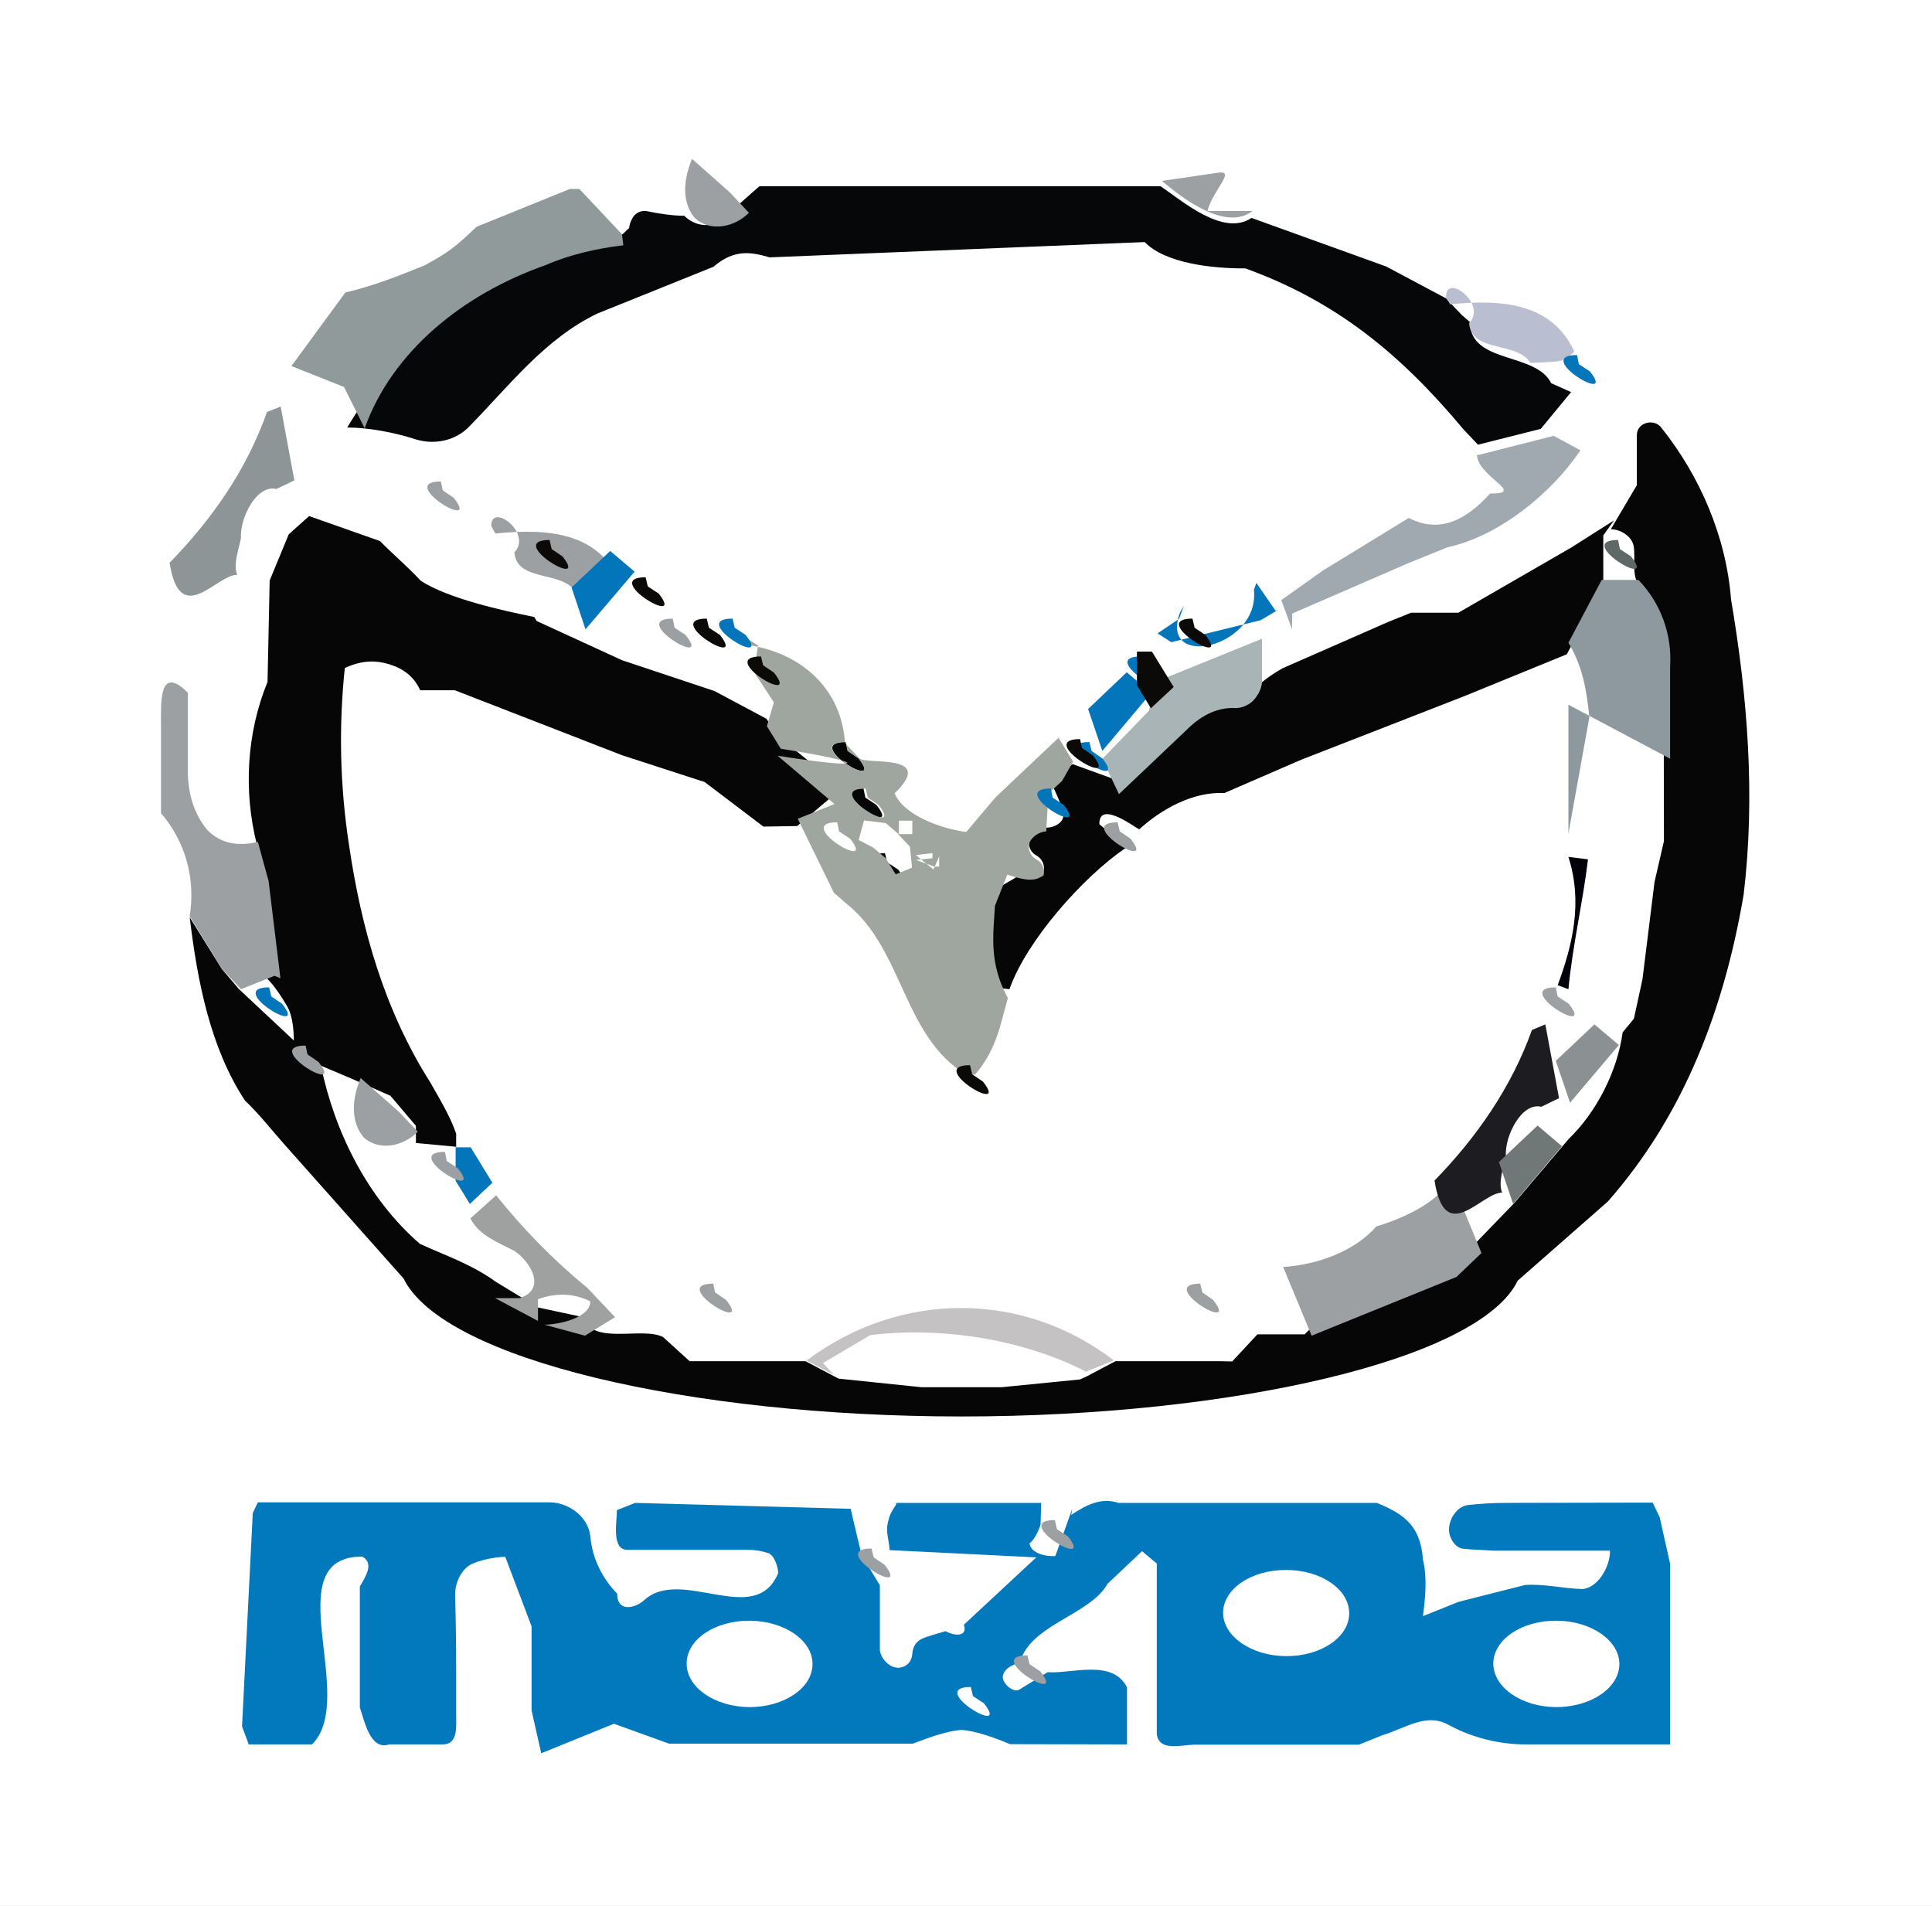
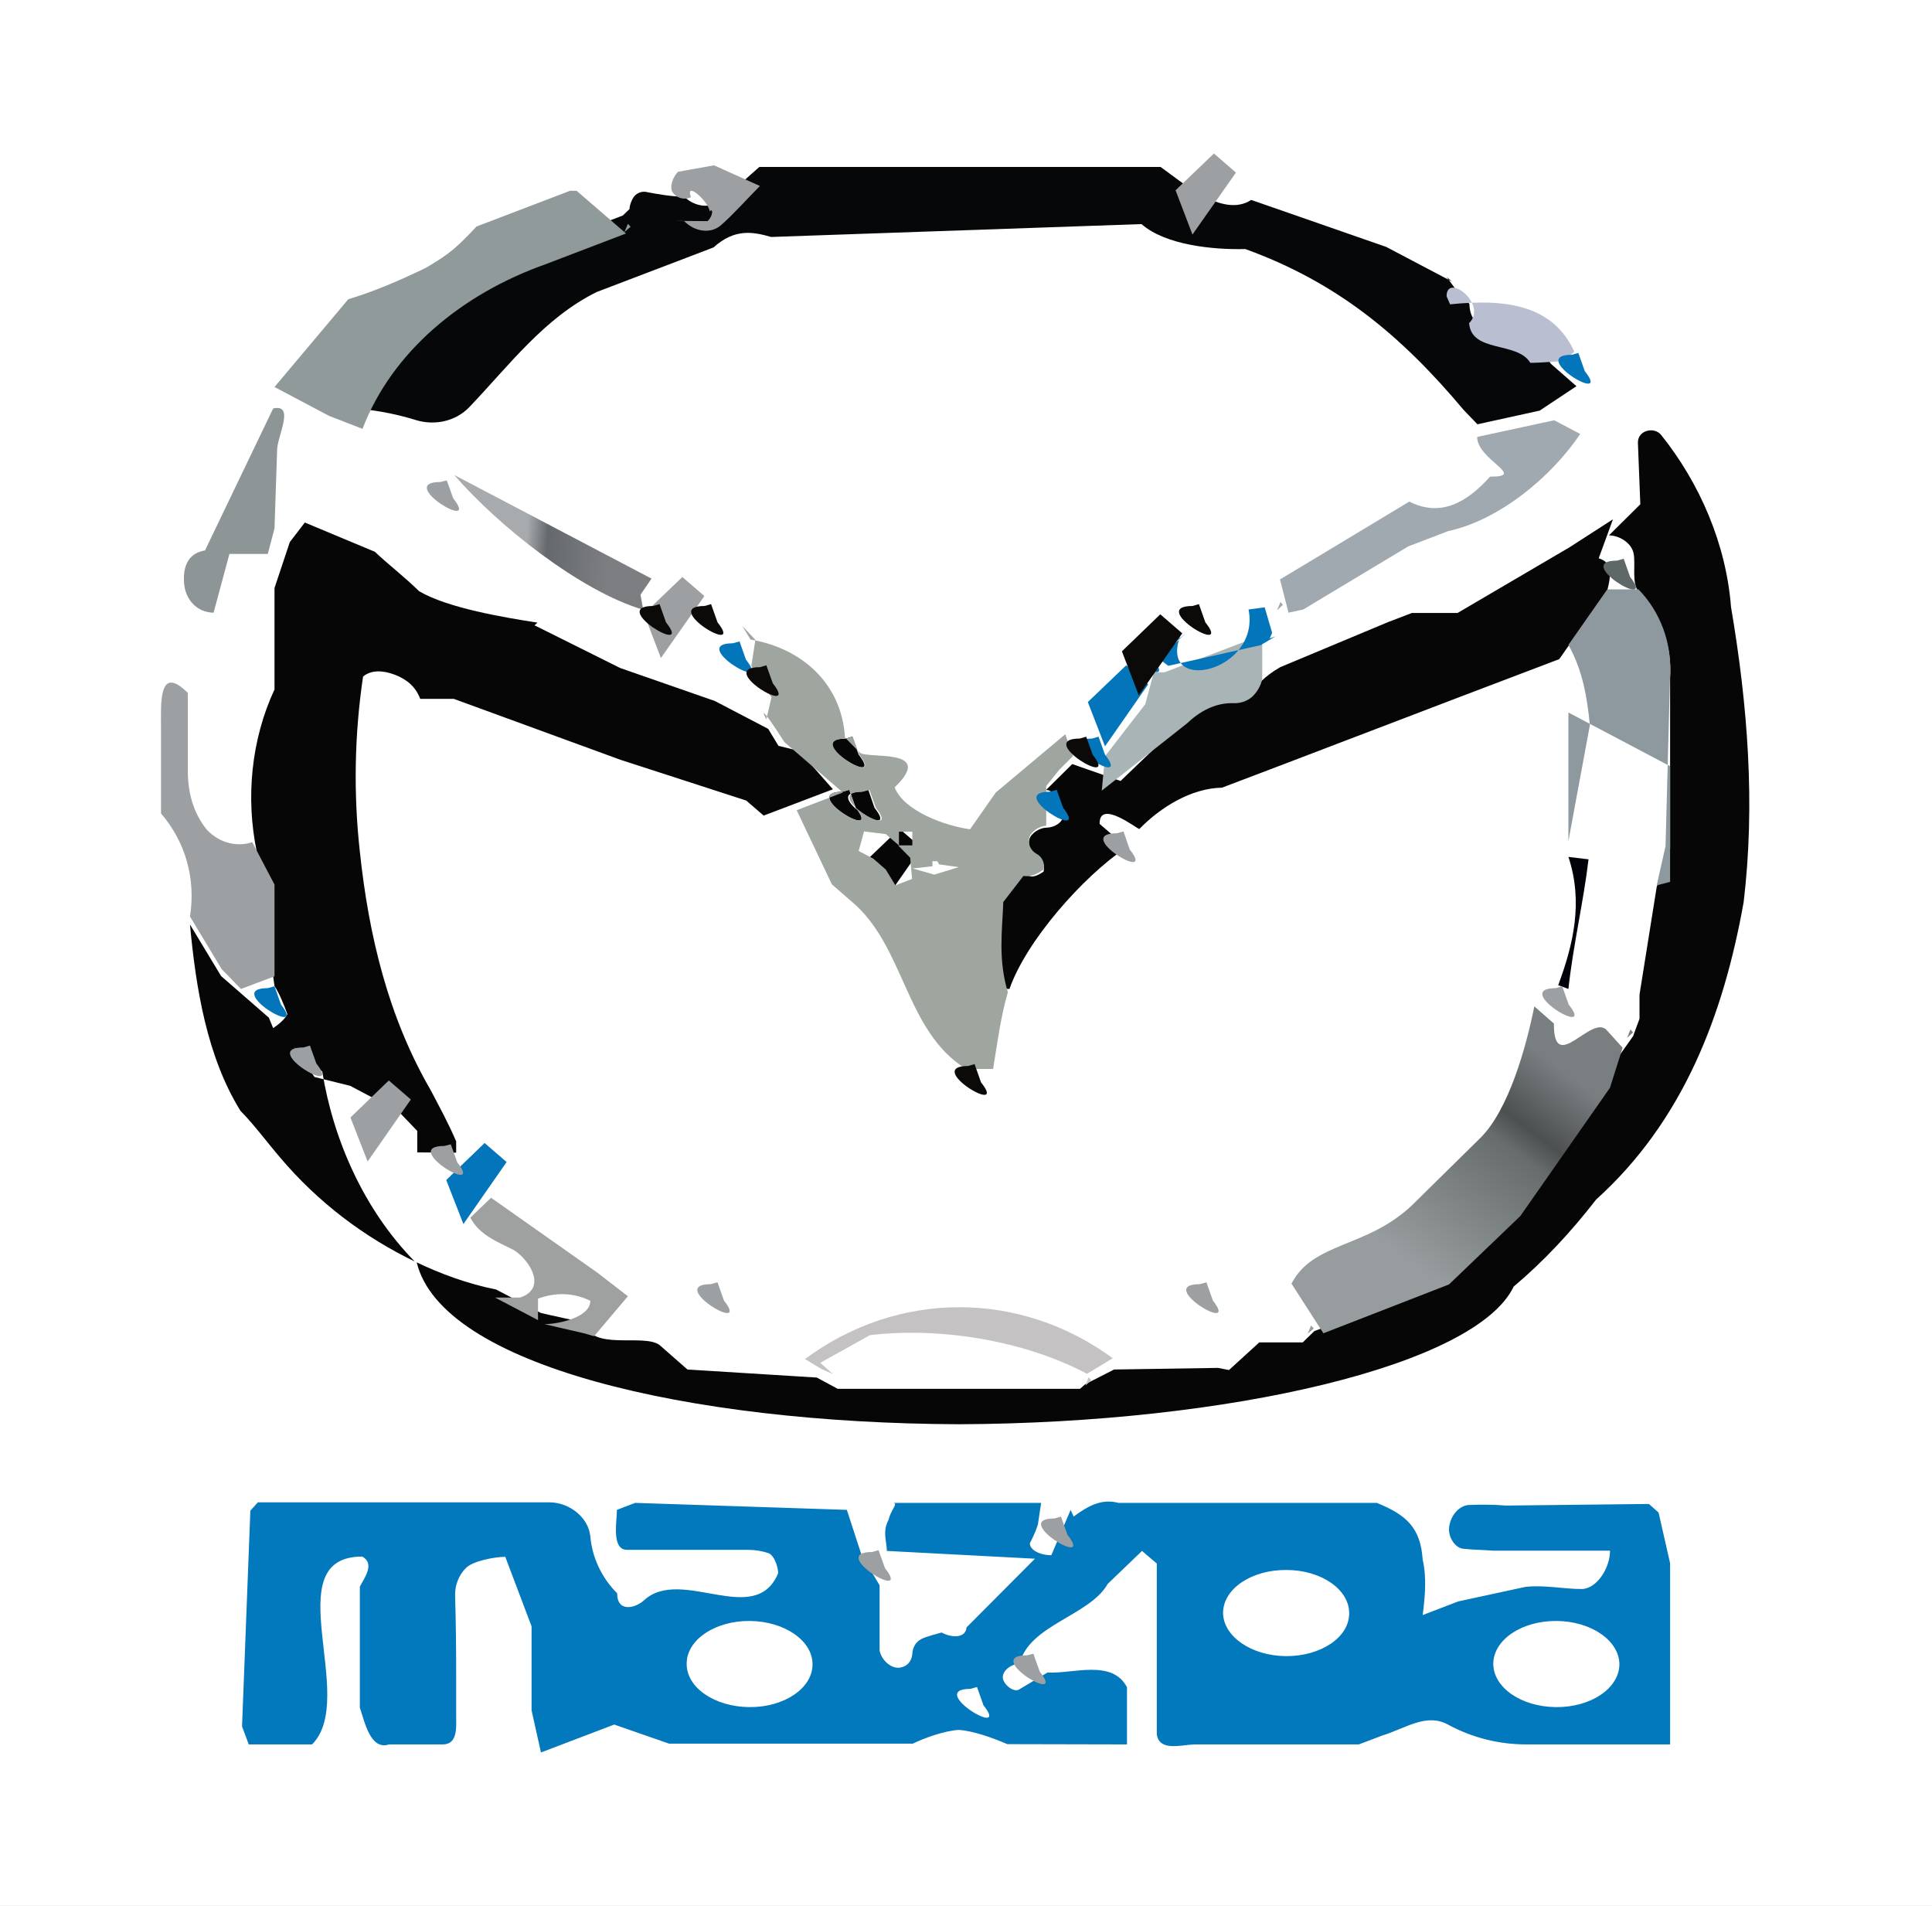
<svg xmlns="http://www.w3.org/2000/svg" viewBox="0 0 72 71" width="72" height="71">
+   <defs>
+     <linearGradient id="grad6" gradientUnits="userSpaceOnUse" x1="49.38" y1="50.22" x2="59.05" y2="37.40">
+       <stop offset="0.279" stop-color="#979c9e" />
+       <stop offset="0.629" stop-color="#676c6c" />
+       <stop offset="0.689" stop-color="#4c5050" />
+       <stop offset="0.845" stop-color="#797e81" />
+     </linearGradient>
+     <linearGradient id="grad18" gradientUnits="userSpaceOnUse" x1="17.91" y1="20.19" x2="23.91" y2="20.65">
+       <stop offset="0.282" stop-color="#a7abae" />
+       <stop offset="0.411" stop-color="#65696c" />
+       <stop offset="0.795" stop-color="#7c7e82" />
+     </linearGradient>
+   </defs>
  <rect width="100%" height="100%" fill="#ffffff" />
-   <path data-region="0" d="M28.56 26.78L26.63 25.75L23.18 24.60L20.00 23.14L19.91 22.99C18.72 22.75 16.69 22.30 15.68 21.64C15.19 21.11 14.65 20.66 14.16 20.16L11.52 19.23L10.76 19.91L10.05 21.63L9.97 25.41C9.19 27.31 9.07 29.47 9.57 31.46L10.00 32.99L9.95 36.46C10.23 36.73 10.51 37.17 10.71 37.51C10.90 37.84 10.95 38.38 10.95 38.77L8.91 36.86L8.27 36.11L7.07 34.18C7.35 36.52 7.83 39.04 9.13 41.01C9.66 41.51 10.10 42.08 10.57 42.61L15.04 47.64C16.52 50.65 25.70 52.78 35.83 52.78C45.97 52.78 55.15 50.65 56.56 47.72L59.92 44.77C62.78 41.52 64.26 37.56 64.98 33.34C65.42 29.67 65.13 25.98 64.51 22.33C64.33 20.01 63.36 17.74 61.90 15.92C61.64 15.59 61.00 15.73 61.00 16.22L61.00 18.08L60.03 19.72C60.39 19.72 60.81 19.98 60.88 20.34C60.96 20.75 60.80 21.43 61.06 21.76C61.81 22.66 62.15 23.83 62.00 25.00L62.01 31.34L61.66 32.86L61.21 36.49L60.89 37.96L60.47 38.47C60.28 39.90 59.50 41.44 58.46 42.44L56.44 44.82L54.12 47.22L48.90 49.44L48.62 49.72L46.86 49.72L45.92 50.73L45.42 50.72L41.57 50.72L40.53 51.27L40.25 51.40L37.33 51.69L34.34 51.69L31.25 51.37L30.02 50.72L25.70 50.72L24.71 49.82C23.92 49.42 22.06 50.15 21.74 49.08L20.29 48.77L20.05 48.72L18.49 47.77C17.58 47.11 16.59 46.78 15.65 46.35C13.69 44.65 12.47 42.17 11.96 39.71L10.95 38.77L11.96 39.71L13.05 40.17L14.55 40.83L15.50 41.95L15.50 42.59L17.00 42.73L17.00 42.24C16.76 41.56 16.39 40.96 16.04 40.34C14.33 37.65 13.46 34.60 13.00 31.44C12.67 29.27 12.62 27.07 12.85 24.89C13.47 24.61 13.96 24.59 14.50 24.75C15.03 24.91 15.43 25.21 15.66 25.72L16.95 25.72L23.18 28.14L26.26 29.14L28.45 30.80L29.71 30.78L31.38 29.36L29.20 27.60L29.13 27.58L28.56 26.78ZM60.15 19.39L58.56 20.40L54.35 22.83L52.59 22.83L51.72 23.18L47.80 24.90C47.09 25.30 46.89 25.57 46.68 25.72C46.48 25.91 46.21 26.00 45.94 25.98C45.29 25.98 44.71 26.31 44.25 26.77L41.76 29.12L39.97 28.47L39.15 29.13C39.28 29.38 39.63 30.11 39.63 30.38C39.63 30.66 39.28 30.84 39.00 30.84C38.76 30.84 38.42 31.05 38.36 31.28C38.30 31.52 38.41 31.77 38.63 31.88C38.84 32.00 38.95 32.24 38.89 32.48C38.62 32.65 38.40 32.74 38.16 32.52L36.93 33.24C37.02 34.66 36.84 35.71 36.56 36.73L37.62 36.86C38.25 35.06 40.35 32.69 41.93 31.61L42.00 31.58L40.97 30.71C40.95 29.77 42.38 30.90 42.46 30.90C43.30 30.13 44.49 29.49 45.63 29.55L48.49 28.31L54.57 25.94L58.39 24.38L59.75 21.82L59.75 19.95ZM31.52 27.65C29.82 27.65 33.06 29.59 32.00 28.26L31.59 27.98ZM32.98 31.79C31.28 31.79 34.52 33.73 33.47 32.40L33.06 32.13ZM32.18 29.38C30.48 29.38 33.72 31.32 32.66 29.99L32.25 29.72ZM31.43 29.38C29.73 29.38 32.97 31.32 31.91 29.99L31.50 29.72Z" fill="#070607" fill-rule="evenodd" />
-   <path data-region="1" d="M39.96 56.22L39.33 57.98C38.81 58.01 38.38 57.79 38.37 57.50C38.52 57.41 38.70 57.07 38.78 56.80L38.80 56.00L33.37 56.00C33.51 56.00 33.19 56.26 33.12 56.62C32.97 57.07 33.15 57.41 33.15 57.76L38.62 58.03L35.92 60.54C36.07 60.98 35.60 60.98 35.24 60.78C34.55 60.98 34.37 61.03 34.22 61.15C34.08 61.27 34.01 61.44 34.00 61.62C33.98 61.90 33.81 62.10 33.53 62.14C33.19 62.18 32.85 61.85 32.79 61.50L32.79 59.07L32.11 57.95L31.70 56.22L23.67 56.00L22.99 56.27C22.99 56.72 22.78 57.75 23.38 57.75L27.88 57.75C28.13 57.75 28.39 57.79 28.63 57.87C28.85 57.94 29.00 58.39 29.00 58.62C28.14 60.68 25.39 58.35 24.00 59.63C23.70 59.91 23.00 60.11 23.00 59.38C22.43 58.80 22.07 58.05 22.00 57.25C21.93 56.53 21.21 55.99 20.50 55.98L9.61 55.98L9.42 56.38L9.02 64.33L9.27 65.00L11.63 65.00C13.36 63.27 10.26 58.00 13.50 58.00C13.97 58.26 13.60 58.77 13.41 59.12L13.41 63.62C13.59 64.15 13.80 65.23 14.50 65.00L16.50 65.00C17.08 65.00 17.00 64.32 17.00 63.88L17.00 62.37C17.00 61.40 16.99 60.43 16.96 59.46C16.95 59.08 17.09 58.70 17.36 58.43C17.62 58.16 18.45 58.01 18.83 58.01L19.81 60.60L19.81 63.73L20.17 65.33L22.88 64.23L24.93 64.97L31.63 64.97L34.02 64.97C34.55 64.77 35.30 64.49 35.83 64.46C36.36 64.49 37.12 64.77 37.64 64.99L42.00 65.00L42.00 62.87C41.45 61.81 39.97 62.37 39.04 62.31L38.00 62.95C37.79 63.10 37.38 62.76 37.37 62.50C37.37 62.22 37.73 61.99 38.00 61.99C38.33 60.55 40.62 60.19 41.28 59.01L42.56 57.80L43.11 58.26L43.11 62.99L43.11 64.62C43.20 65.27 44.00 65.02 44.50 65.01L50.64 65.01L51.51 64.66C52.39 64.39 53.15 63.82 53.96 64.26C54.86 64.75 55.86 65.00 56.88 65.00L62.24 65.00L62.24 58.27L61.85 56.53L61.59 55.99L56.13 56.00C55.65 56.00 55.18 56.03 54.71 56.08C54.30 56.13 54.00 56.59 54.00 57.00C54.00 57.31 54.24 57.69 54.54 57.71C54.90 57.75 55.26 57.75 55.63 57.78L60.00 57.78C60.01 58.37 59.55 59.18 58.96 59.21C58.25 59.19 57.54 59.01 56.83 59.06L54.35 59.69L53.03 60.22C53.12 59.50 53.19 58.79 53.03 58.12C52.94 56.92 52.42 56.45 51.31 56.00L41.68 56.00C41.03 55.79 40.49 56.07 39.92 56.45ZM50.28 60.12C50.28 61.01 49.22 61.72 47.92 61.71C46.63 61.70 45.58 60.97 45.58 60.09C45.59 59.20 46.64 58.49 47.94 58.50C49.24 58.50 50.29 59.23 50.28 60.12ZM27.93 63.61C26.63 63.60 25.58 62.87 25.59 61.98C25.59 61.09 26.65 60.38 27.94 60.39C29.24 60.40 30.29 61.13 30.28 62.01C30.28 62.90 29.22 63.61 27.93 63.61ZM57.99 63.61C56.69 63.60 55.65 62.87 55.65 61.98C55.66 61.09 56.71 60.38 58.01 60.39C59.31 60.40 60.35 61.13 60.35 62.01C60.34 62.90 59.29 63.61 57.99 63.61ZM36.18 62.86C34.48 62.86 37.72 64.80 36.67 63.47L36.26 63.20Z" fill="#0278bd" fill-rule="evenodd" />
-   <path data-region="2" d="M43.25 6.94L31.12 6.94L28.30 6.94C27.86 7.32 27.34 7.81 26.87 8.17C26.48 8.52 25.88 8.42 25.50 8.04C25.08 8.04 24.53 7.96 24.12 7.87C23.97 7.84 23.81 7.88 23.69 7.98C23.57 8.07 23.45 8.34 23.45 8.49L23.21 8.72C22.25 9.25 21.26 9.48 20.31 9.80C17.23 10.97 14.61 13.11 12.94 15.93C13.74 15.93 14.72 16.12 15.49 16.37C16.20 16.59 16.99 16.42 17.50 15.88C18.99 14.36 20.32 12.61 22.27 11.68L26.59 9.94C27.37 9.26 28.03 9.40 28.68 9.59L42.66 9.02C43.42 9.81 45.18 10.01 46.41 10.00C49.83 11.24 52.21 13.21 54.54 16.00L55.08 16.57L57.42 15.98L58.55 14.61L57.81 14.28C57.23 13.11 54.79 13.57 54.78 12.00L54.48 11.74L53.86 11.09L54.10 11.23L51.66 9.93L46.64 8.12C45.58 8.84 44.02 7.45 43.25 6.94Z" fill="#060708" fill-rule="evenodd" />
-   <path data-region="3" d="M27.97 24.05L27.80 23.77L28.25 24.05L28.10 25.04L28.84 26.17L28.58 27.06L29.10 27.90C32.47 28.43 32.39 28.70 28.98 28.16L31.10 29.96L29.73 30.51L31.08 33.27L31.59 33.71C33.66 35.39 33.66 38.62 36.00 40.04L36.34 40.04C37.17 39.07 37.29 38.11 37.56 37.19C36.84 35.87 37.02 34.81 37.08 33.75L37.54 32.59C38.40 32.88 38.62 32.79 38.89 32.62C38.95 32.38 38.84 32.14 38.62 32.02C38.41 31.91 38.30 31.66 38.36 31.43C38.42 31.19 38.75 30.98 38.99 30.98L39.07 29.57L39.58 29.10L39.99 28.38L39.45 27.49L37.10 29.71L36.01 31.00C35.12 30.89 33.68 30.39 33.34 29.56C34.92 28.03 32.23 28.52 32.02 28.25L31.49 27.69C31.37 25.71 29.92 24.37 27.97 24.05ZM31.51 27.65C29.81 27.65 33.05 29.59 31.99 28.26L31.59 27.98ZM33.50 31.09L33.50 30.83L33.50 30.58L33.75 30.58L34.00 30.58L34.00 30.83L34.00 31.08L33.75 31.08L33.47 31.08L33.91 31.55L33.99 32.33L33.38 32.58L33.01 31.98L32.54 31.58L32.00 31.30L32.20 30.57L33.01 30.67L33.50 31.09ZM32.26 29.38C30.56 29.38 33.80 31.32 32.74 29.99L32.34 29.72ZM31.20 30.64C29.50 30.64 32.74 32.58 31.68 31.25L31.27 30.98ZM34.13 31.86L34.79 32.40L35.00 31.91L35.00 32.10L35.00 32.29L34.82 32.29L34.13 32.04L34.75 31.98L34.75 31.79Z" fill="#9fa69f" fill-rule="evenodd" />
-   <path data-region="4" d="M23.50 8.37L23.16 8.64L23.50 8.37ZM23.18 8.73L21.59 7.04L21.24 7.04L17.76 8.45C16.99 9.18 16.77 9.37 15.84 9.88C14.87 10.28 13.89 10.66 12.87 10.90L10.86 13.64L12.82 14.42L13.59 15.96C14.61 13.11 17.23 10.97 20.33 9.88C21.25 9.48 22.23 9.26 23.23 9.14Z" fill="#919a9b" fill-rule="evenodd" />
-   <path data-region="5" d="M62.24 32.58L62.24 31.18L62.24 24.84C62.32 23.64 61.89 22.47 61.06 21.61L59.69 21.61L58.45 23.95C58.98 24.81 59.14 25.77 59.23 26.73L58.45 31.06L58.45 31.06L58.45 26.26L62.24 28.27L62.24 32.58Z" fill="#8d989f" fill-rule="evenodd" />
-   <path data-region="6" d="M53.96 44.09C53.48 44.87 52.17 45.44 51.29 45.70C50.47 46.64 49.07 47.13 47.82 47.21L48.88 49.77L54.28 47.58L55.21 46.69L54.41 44.74C54.25 44.50 53.33 44.54 53.96 44.09ZM48.93 49.49L48.59 49.77L48.93 49.49Z" fill="#9da0a2" fill-rule="evenodd" />
-   <path data-region="7" d="M10.45 36.45L10.01 32.83L9.61 31.37C8.87 31.55 8.21 31.43 7.72 30.92C7.22 30.31 7.02 29.59 7.00 28.81L7.00 25.81C5.90 24.72 6.00 26.23 6.00 27.06L6.00 30.30C6.92 31.37 7.29 32.75 7.07 34.14L8.27 36.10L8.98 36.86L10.23 36.36Z" fill="#9da0a2" fill-rule="evenodd" />
-   <path data-region="8" d="M55.07 16.96L54.54 16.39L55.04 16.92C55.04 17.77 56.92 18.40 55.53 18.39C54.65 19.36 53.67 19.90 52.50 19.30L49.30 21.26L47.75 22.36L48.15 23.45L48.16 22.86L52.47 20.99L53.95 20.39C55.86 19.98 57.81 18.39 58.90 16.78L57.90 16.24L55.07 16.96ZM47.92 23.18L47.58 23.45L47.92 23.18Z" fill="#a1a9b0" fill-rule="evenodd" />
-   <path data-region="9" d="M10.46 15.15L9.95 15.35C9.20 17.49 7.90 19.35 6.32 20.97C6.71 23.45 8.07 21.40 8.84 21.42C8.68 21.03 8.90 20.46 8.98 20.05C8.93 19.30 9.57 18.04 10.30 18.22L10.97 17.90L10.46 15.15Z" fill="#8d9596" fill-rule="evenodd" />
-   <path data-region="10" d="M30.01 50.67L31.09 51.24L30.67 50.79L32.43 49.75C35.03 49.42 38.14 49.90 40.47 51.11L41.51 50.69C38.11 48.09 33.56 48.09 30.08 50.68ZM40.54 51.46L40.20 51.74L40.54 51.46Z" fill="#c4c2c3" fill-rule="evenodd" />
-   <path data-region="11" d="M47.03 23.80L43.41 25.27L43.10 25.27L42.82 26.48L41.08 28.28L41.70 29.59L44.25 27.17C44.71 26.71 45.29 26.38 45.94 26.38C46.21 26.41 46.48 26.31 46.68 26.13C46.87 25.94 47.04 25.64 47.03 25.37L47.03 23.80Z" fill="#a8b4b6" fill-rule="evenodd" />
-   <path data-region="12" d="M21.80 49.77L22.92 49.08L21.89 47.99C20.64 46.97 19.50 45.80 18.49 44.54L17.53 45.40C17.86 46.04 18.55 46.29 19.15 46.60C19.75 46.98 20.40 48.03 19.37 48.37L18.45 48.37L20.05 49.22L20.05 48.41C20.71 48.17 21.37 48.18 22.00 48.49C22.00 49.12 20.78 49.36 20.29 49.36L21.80 49.77Z" fill="#9fa0a0" fill-rule="evenodd" />
-   <path data-region="13" d="M57.59 38.17L57.09 38.38C56.33 40.51 55.03 42.38 53.46 43.99C53.85 46.48 55.21 44.43 55.98 44.44C55.82 44.05 56.04 43.48 56.12 43.07C56.07 42.33 56.71 41.06 57.44 41.24L58.10 40.92L57.59 38.17Z" fill="#1d1c20" fill-rule="evenodd" />
-   <path data-region="14" d="M60.85 38.45L60.51 38.73L60.85 38.45ZM59.42 38.17L57.98 39.53L58.51 41.09L60.33 38.94L59.42 38.17Z" fill="#8b9193" fill-rule="evenodd" />
-   <path data-region="15" d="M54.04 11.34L53.89 11.06L54.50 11.71L53.89 11.06C53.87 10.16 55.44 11.32 54.75 12.04C54.83 13.16 56.55 12.71 57.03 13.52C57.32 13.52 57.71 13.49 58.00 13.47C58.28 13.45 58.47 13.30 58.67 13.10C57.84 11.30 56.01 11.14 54.04 11.34Z" fill="#b9bfd0" fill-rule="evenodd" />
-   <path data-region="16" d="M47.54 22.76L46.82 21.72L46.73 21.98C46.96 24.15 43.16 24.99 43.98 22.81L44.12 22.57L43.94 23.06L43.14 23.60L43.65 23.93L46.98 23.11L47.64 22.72L47.32 22.86Z" fill="#0375bb" fill-rule="evenodd" />
-   <path data-region="17" d="M57.30 41.94L55.86 43.30L56.39 44.86L58.21 42.71L57.30 41.94Z" fill="#707877" fill-rule="evenodd" />
-   <path data-region="18" d="M42.52 24.46C40.82 24.46 44.06 26.39 43.01 25.06L42.60 24.79ZM41.99 25.05L40.55 26.42L41.08 27.98L42.90 25.82L41.99 25.05ZM40.60 27.65C38.90 27.65 42.14 29.59 41.08 28.26L40.68 27.98Z" fill="#0375bb" fill-rule="evenodd" />
-   <path data-region="19" d="M27.91 7.93L27.20 7.17L25.79 5.92C25.40 6.86 25.47 7.63 25.90 8.13C26.46 8.64 27.34 8.49 27.91 7.93Z" fill="#9da0a2" fill-rule="evenodd" />
-   <path data-region="20" d="M58.45 31.93L58.45 31.93C58.99 33.62 58.61 35.20 58.05 36.71L58.45 36.86C58.61 35.19 58.99 33.62 59.18 32.02Z" fill="#020009" fill-rule="evenodd" />
-   <path data-region="21" d="M18.46 19.88L18.31 19.60L18.92 20.25L18.31 19.60C18.29 18.70 19.86 19.86 19.17 20.58C19.25 21.70 20.97 21.25 21.45 22.06C21.74 22.06 22.13 22.03 22.42 22.01C22.70 21.99 22.89 21.84 23.09 21.64C22.26 19.84 20.43 19.68 18.46 19.88Z" fill="#9da0a2" fill-rule="evenodd" />
-   <path data-region="22" d="M46.68 7.86L45.00 7.86C45.19 7.10 46.04 6.37 45.44 6.43L43.30 6.74C44.04 7.37 45.68 8.64 46.68 7.86Z" fill="#9da0a2" fill-rule="evenodd" />
-   <path data-region="23" d="M15.57 42.17L14.86 41.42L13.44 40.17C13.05 41.11 13.13 41.87 13.55 42.38C14.11 42.89 15.00 42.74 15.57 42.17Z" fill="#9da0a2" fill-rule="evenodd" />
-   <path data-region="24" d="M22.74 20.53L21.30 21.89L21.82 23.45L23.65 21.30L22.74 20.53Z" fill="#0375bb" fill-rule="evenodd" />
-   <path data-region="25" d="M10.03 36.79C8.33 36.79 11.57 38.73 10.51 37.40L10.11 37.13Z" fill="#0375bb" fill-rule="evenodd" />
-   <path data-region="26" d="M58.77 13.23C57.07 13.23 60.31 15.17 59.25 13.84L58.84 13.57Z" fill="#0375bb" fill-rule="evenodd" />
-   <path data-region="27" d="M60.30 20.12C58.60 20.12 61.84 22.06 60.78 20.73L60.37 20.46Z" fill="#5d6867" fill-rule="evenodd" />
-   <path data-region="28" d="M57.98 36.79C56.28 36.79 59.52 38.73 58.46 37.40L58.05 37.13Z" fill="#9da0a2" fill-rule="evenodd" />
-   <path data-region="29" d="M17.54 42.75L16.98 42.75L16.98 44.00L17.51 44.86L18.35 44.07L17.54 42.75Z" fill="#0375bb" fill-rule="evenodd" />
-   <path data-region="30" d="M40.25 27.54C38.55 27.54 41.79 29.48 40.73 28.15L40.32 27.87Z" fill="#0b0a09" fill-rule="evenodd" />
-   <path data-region="31" d="M25.07 23.05C23.37 23.05 26.61 24.99 25.55 23.66L25.14 23.39Z" fill="#9da0a2" fill-rule="evenodd" />
-   <path data-region="32" d="M44.73 47.83C43.03 47.83 46.27 49.77 45.21 48.44L44.81 48.16Z" fill="#9da0a2" fill-rule="evenodd" />
-   <path data-region="33" d="M27.30 23.05C25.60 23.05 28.84 24.99 27.79 23.66L27.38 23.39Z" fill="#0375bb" fill-rule="evenodd" />
-   <path data-region="34" d="M42.93 24.28L42.37 24.28L42.37 25.53L42.89 26.39L43.74 25.60L42.93 24.28Z" fill="#0b0a09" fill-rule="evenodd" />
-   <path data-region="35" d="M16.58 42.92C14.88 42.92 18.12 44.86 17.06 43.53L16.65 43.26Z" fill="#9da0a2" fill-rule="evenodd" />
-   <path data-region="36" d="M41.65 30.64C39.95 30.64 43.19 32.58 42.13 31.25L41.73 30.98Z" fill="#9da0a2" fill-rule="evenodd" />
-   <path data-region="37" d="M39.31 56.64C37.61 56.64 40.85 58.58 39.80 57.25L39.39 56.98Z" fill="#9da0a2" fill-rule="evenodd" />
-   <path data-region="38" d="M39.16 29.38C37.46 29.38 40.70 31.32 39.64 29.99L39.23 29.72Z" fill="#0375bb" fill-rule="evenodd" />
-   <path data-region="39" d="M20.48 20.12C18.78 20.12 22.02 22.06 20.96 20.73L20.56 20.46Z" fill="#0b0a09" fill-rule="evenodd" />
-   <path data-region="40" d="M24.06 21.51C22.36 21.51 25.60 23.45 24.55 22.12L24.14 21.85Z" fill="#0b0a09" fill-rule="evenodd" />
-   <path data-region="41" d="M26.34 23.05C24.64 23.05 27.88 24.99 26.83 23.66L26.42 23.39Z" fill="#0b0a09" fill-rule="evenodd" />
-   <path data-region="42" d="M28.36 24.46C26.66 24.46 29.90 26.39 28.84 25.06L28.44 24.79Z" fill="#0b0a09" fill-rule="evenodd" />
-   <path data-region="43" d="M36.15 39.69C34.45 39.69 37.69 41.63 36.63 40.30L36.23 40.03Z" fill="#0b0a09" fill-rule="evenodd" />
-   <path data-region="44" d="M16.43 17.94C14.73 17.94 17.97 19.88 16.91 18.55L16.50 18.27Z" fill="#9da0a2" fill-rule="evenodd" />
-   <path data-region="45" d="M11.39 38.96C9.69 38.96 12.93 40.90 11.87 39.57L11.46 39.29Z" fill="#9da0a2" fill-rule="evenodd" />
-   <path data-region="46" d="M44.44 23.05C42.74 23.05 45.98 24.99 44.92 23.66L44.52 23.39Z" fill="#0b0a09" fill-rule="evenodd" />
-   <path data-region="47" d="M26.58 47.83C24.88 47.83 28.12 49.77 27.06 48.44L26.65 48.16Z" fill="#9da0a2" fill-rule="evenodd" />
-   <path data-region="48" d="M38.29 61.68C36.59 61.68 39.83 63.61 38.77 62.28L38.37 62.01Z" fill="#9da0a2" fill-rule="evenodd" />
-   <path data-region="49" d="M32.48 57.70C30.78 57.70 34.02 59.64 32.97 58.31L32.56 58.03Z" fill="#9da0a2" fill-rule="evenodd" />
+   <path data-region="0" d="M28.63 27.16L26.64 26.12L23.11 24.89L19.92 23.30L20.03 23.20C18.80 23.01 16.69 22.66 15.62 22.03C15.08 21.50 14.50 21.06 13.97 20.56L11.36 19.47L10.80 20.20L10.23 21.91L10.23 25.69C9.36 27.56 9.15 29.73 9.57 31.74L9.73 33.14L10.23 36.74C10.42 37.03 10.59 37.46 10.71 37.79C10.61 37.99 10.36 38.19 10.18 38.31L10.02 37.92L8.24 36.37L7.08 34.45C7.30 36.82 7.71 39.37 8.96 41.39C9.50 41.94 9.94 42.55 10.43 43.12C11.83 44.78 13.57 46.11 15.53 47.04C16.46 50.87 25.61 53.03 35.73 53.07C45.85 53.03 55.01 50.87 56.41 47.94C57.54 46.99 58.56 45.89 59.48 44.70C62.73 41.77 64.23 37.82 64.98 33.62C65.42 29.95 65.13 26.26 64.51 22.62C64.33 20.29 63.36 18.02 61.90 16.20C61.64 15.89 61.03 16.03 61.04 16.50L61.13 18.79L59.96 19.95C60.35 19.95 60.80 20.23 60.88 20.62C60.96 21.03 60.80 21.71 61.06 22.04C61.90 22.90 62.32 24.08 62.24 25.28L62.24 31.63L61.74 33.05L61.10 37.06L61.10 37.96L60.86 38.61L59.79 40.12L56.66 45.13L54.00 47.69L48.98 49.60L48.55 50.02L46.93 50.02L45.80 51.05L45.39 50.97L41.52 51.03L40.44 51.58L40.25 51.75L37.23 51.75L34.23 51.75L31.22 51.75L30.44 51.33L25.62 51.03L24.57 50.11C23.94 49.68 22.05 50.36 21.76 49.28L20.31 48.96L20.15 48.92L18.49 48.05C17.44 47.84 16.42 47.47 15.45 47.00C13.56 45.07 12.42 42.47 12.01 39.93L10.97 39.03L11.72 40.13L13.05 40.46L14.85 41.41L15.55 42.14L15.55 42.94L17.00 42.95L17.00 42.53C16.72 41.87 16.38 41.25 16.05 40.62C14.47 37.90 13.74 34.85 13.41 31.73C13.17 29.56 13.21 27.37 13.53 25.21C13.83 24.96 14.26 24.97 14.71 25.14C15.16 25.31 15.49 25.59 15.66 26.04L16.91 26.04L23.12 28.31L27.81 29.83L28.46 30.39L29.54 29.98L31.04 29.41L29.78 27.98L29.01 27.79L28.63 27.16ZM60.11 19.35L58.48 20.40L54.32 22.84L52.62 22.84L51.73 23.18L47.71 24.86C47.07 25.23 46.88 25.53 46.68 25.72C46.48 25.91 46.21 26.00 45.94 25.97C45.28 25.96 44.70 26.28 44.23 26.73L41.76 29.10L39.96 28.47L38.98 29.44C39.28 29.39 39.63 30.10 39.62 30.38C39.62 30.65 39.28 30.84 39.00 30.84C38.76 30.84 38.42 31.04 38.36 31.28C38.30 31.52 38.41 31.76 38.63 31.88C38.84 31.99 38.95 32.24 38.89 32.48C38.63 32.65 38.42 32.75 38.19 32.54L36.83 33.27C37.35 34.75 37.20 35.80 36.94 36.83L37.62 36.85C38.25 35.05 40.35 32.68 41.93 31.61L42.00 31.58L40.98 30.70C40.96 29.76 42.38 30.89 42.46 30.89C43.26 30.07 44.40 29.37 45.54 29.35L47.83 28.48L54.48 25.94L58.11 24.56L59.90 21.99C60.15 21.06 59.87 20.91 59.58 20.80ZM31.52 27.52C29.82 27.52 33.06 29.46 32.00 28.12L31.76 27.45ZM33.52 30.88L32.09 32.25L32.73 33.90L34.34 31.59L33.52 30.88ZM32.11 29.50C30.41 29.50 33.65 31.44 32.59 30.10L32.36 29.43ZM31.41 29.50C29.71 29.50 32.95 31.44 31.89 30.10L31.65 29.43Z" fill="#070607" fill-rule="evenodd" />
+   <path data-region="1" d="M39.90 56.26L39.18 57.95C38.75 57.95 38.37 57.75 38.38 57.50C38.42 57.43 38.60 57.08 38.68 56.80L38.80 56.00L33.27 56.00C33.51 56.00 33.19 56.26 33.12 56.62C32.87 57.08 33.05 57.43 33.05 57.79L38.57 58.08L36.02 60.64C35.99 61.04 35.48 61.04 35.09 60.83C34.55 60.98 34.37 61.03 34.22 61.15C34.08 61.27 34.01 61.44 34.00 61.62C33.98 61.90 33.81 62.10 33.53 62.14C33.19 62.18 32.85 61.85 32.78 61.50L32.78 59.07L32.11 57.95L31.56 56.26L23.67 56.00L22.99 56.26C22.99 56.71 22.78 57.75 23.37 57.75L27.88 57.75C28.13 57.75 28.39 57.79 28.63 57.87C28.85 57.94 29.00 58.39 29.00 58.62C28.14 60.68 25.39 58.35 24.00 59.63C23.70 59.91 23.00 60.11 23.00 59.37C22.43 58.80 22.07 58.05 22.00 57.25C21.93 56.53 21.21 55.99 20.50 55.98L9.61 55.98L9.33 56.29L9.02 64.33L9.27 65.00L11.63 65.00C13.36 63.27 10.26 58.00 13.50 58.00C13.97 58.26 13.60 58.77 13.41 59.12L13.41 63.63C13.59 64.15 13.80 65.23 14.50 65.00L16.50 65.00C17.08 65.00 17.00 64.32 17.00 63.87L17.00 62.38C17.00 61.40 16.99 60.43 16.96 59.46C16.95 59.08 17.09 58.70 17.36 58.43C17.62 58.16 18.45 58.01 18.83 58.01L19.81 60.60L19.81 63.73L20.16 65.30L22.89 64.26L24.93 64.97L31.63 64.97L34.02 64.97C34.45 64.76 35.20 64.49 35.73 64.46C36.26 64.49 37.01 64.76 37.54 64.99L42.00 65.00L42.00 62.87C41.45 61.81 39.97 62.38 39.04 62.32L38.00 62.94C37.79 63.10 37.38 62.76 37.37 62.50C37.37 62.22 37.73 61.99 38.00 61.99C38.34 60.55 40.62 60.20 41.28 59.02L42.56 57.79L43.11 58.26L43.11 62.99L43.11 64.62C43.20 65.27 44.00 65.02 44.50 65.00L50.64 65.00L51.51 64.67C52.39 64.40 53.15 63.82 53.96 64.26C54.86 64.75 55.86 65.00 56.88 65.00L62.24 65.00L62.24 58.25L61.81 56.36L61.45 56.04L56.13 56.10C55.65 56.06 55.18 56.06 54.71 56.08C54.30 56.13 54.00 56.59 54.00 57.00C54.00 57.31 54.24 57.69 54.54 57.71C54.90 57.75 55.26 57.75 55.63 57.78L60.00 57.78C60.01 58.37 59.55 59.18 58.96 59.21C58.26 59.21 57.55 59.05 56.85 59.13L54.35 59.67L53.02 60.18C53.11 59.47 53.17 58.78 53.02 58.12C52.94 56.93 52.42 56.45 51.31 56.00L41.68 56.00C41.05 55.83 40.54 56.12 40.01 56.51ZM50.28 60.12C50.28 61.01 49.22 61.72 47.92 61.71C46.63 61.70 45.58 60.97 45.58 60.09C45.59 59.20 46.64 58.49 47.94 58.50C49.24 58.50 50.29 59.23 50.28 60.12ZM27.93 63.61C26.63 63.60 25.58 62.88 25.59 61.99C25.59 61.10 26.65 60.39 27.94 60.40C29.24 60.41 30.29 61.14 30.28 62.02C30.28 62.91 29.22 63.62 27.93 63.61ZM57.99 63.61C56.69 63.60 55.65 62.88 55.65 61.99C55.66 61.10 56.71 60.39 58.01 60.40C59.31 60.41 60.35 61.14 60.35 62.02C60.34 62.91 59.29 63.62 57.99 63.61ZM36.17 62.93C34.47 62.93 37.71 64.87 36.65 63.54L36.41 62.86Z" fill="#0278bd" fill-rule="evenodd" />
+   <path data-region="2" d="M43.25 6.22L31.12 6.22L28.30 6.22C27.86 6.60 27.34 7.10 26.87 7.45C26.48 7.80 25.88 7.70 25.50 7.33C25.08 7.33 24.53 7.24 24.12 7.16C23.97 7.12 23.81 7.16 23.69 7.26C23.57 7.36 23.46 7.63 23.46 7.79L23.21 8.03L20.32 9.14C17.22 10.23 14.61 12.39 12.94 15.22C13.74 15.22 14.72 15.41 15.49 15.65C16.20 15.87 16.99 15.70 17.50 15.16C18.97 13.62 20.29 11.84 22.24 10.88L26.59 9.22C27.39 8.50 28.07 8.64 28.74 8.83L42.54 8.35C43.43 9.13 45.19 9.31 46.41 9.28C49.83 10.52 52.21 12.49 54.55 15.28L55.06 15.81L57.38 15.30L58.75 14.39L57.79 13.55C57.20 12.39 54.78 12.87 54.76 11.32L54.45 11.05L53.91 10.32L54.11 10.49L51.66 9.20L46.63 7.45C45.56 8.15 44.01 6.75 43.25 6.22Z" fill="#060708" fill-rule="evenodd" />
+   <path data-region="3" d="M27.66 23.32L27.64 23.30L28.15 23.84L28.00 24.82L28.75 25.98L28.56 26.81L29.09 27.69C28.17 26.24 28.30 26.18 29.23 27.65L31.41 29.53L29.69 30.19L31.00 32.95L31.71 33.57C33.73 35.23 33.71 38.41 36.00 39.83L37.01 39.83C37.17 38.86 37.29 37.90 37.56 36.97C37.19 35.75 37.35 34.68 37.39 33.61L38.14 32.64C38.42 32.68 38.63 32.58 38.89 32.40C38.95 32.17 38.84 31.92 38.62 31.81C38.41 31.69 38.30 31.45 38.36 31.21C38.42 30.98 38.75 30.77 38.99 30.77L38.99 29.29L39.47 28.69L39.99 28.17L39.70 27.36L37.11 29.53L36.15 30.90C35.21 30.77 33.69 30.22 33.34 29.34C34.92 27.82 32.23 28.31 32.03 28.03L31.49 27.48C31.37 25.50 29.92 24.16 27.97 23.83ZM31.54 27.52C29.84 27.52 33.08 29.46 32.02 28.12L31.78 27.45ZM33.50 31.50L33.50 31.24L33.50 30.99L33.75 30.99L34.00 30.99L34.00 31.24L34.00 31.50L33.75 31.50L33.47 31.50L33.92 31.96L33.99 32.75L33.37 32.99L33.01 32.40L32.54 31.99L32.00 31.71L32.20 30.98L33.01 31.08L33.50 31.50ZM32.16 29.50C30.46 29.50 33.70 31.44 32.64 30.10L32.40 29.43ZM31.41 29.50C29.71 29.50 32.95 31.44 31.89 30.10L31.65 29.43ZM34.75 32.09L34.93 32.09L35.00 32.21L35.73 32.31L34.82 32.59L34.01 32.36L34.75 32.28L34.75 32.09Z" fill="#9fa69f" fill-rule="evenodd" />
+   <path data-region="4" d="M23.40 8.34L23.27 8.65L23.50 8.45ZM23.33 8.70L21.49 7.11L21.24 7.11L17.76 8.44C17.02 9.22 16.81 9.42 15.89 9.97C14.94 10.43 13.98 10.85 12.98 11.15L10.23 14.42L12.27 15.50L13.51 15.98C14.61 13.10 17.22 10.95 20.32 9.85L23.33 8.70Z" fill="#919a9b" fill-rule="evenodd" />
+   <path data-region="5" d="M61.74 32.99L62.07 31.53L62.24 25.12C62.30 23.95 61.88 22.80 61.06 21.96L59.90 21.96L58.45 24.03C58.98 24.97 59.15 25.99 59.25 27.02L58.45 31.34L58.45 31.34L58.45 26.55L62.24 28.55L62.24 32.86Z" fill="#8d989f" fill-rule="evenodd" />
+   <path data-region="6" d="M57.91 38.14L57.18 37.50C56.88 38.99 56.23 41.38 55.14 42.43L52.60 44.93C50.90 46.52 48.94 46.27 48.13 47.83L49.32 49.68L54.00 47.86L56.66 45.31L60.00 40.53L60.47 39.04L59.90 38.41C59.35 37.71 57.89 40.12 57.91 38.14ZM60.76 38.36L60.64 38.67L60.86 38.47ZM48.86 49.39L48.73 49.70L48.96 49.50Z" fill="url(#grad6)" fill-rule="evenodd" />
+   <path data-region="7" d="M10.23 36.38L10.23 32.96L9.40 31.38C8.87 31.56 8.21 31.44 7.72 30.93C7.22 30.32 7.02 29.60 7.00 28.82L7.00 25.82C5.90 24.72 6.00 26.24 6.00 27.07L6.00 30.31C6.92 31.38 7.30 32.75 7.08 34.15L8.26 36.11L8.98 36.85L10.23 36.38Z" fill="#9da0a2" fill-rule="evenodd" />
+   <path data-region="8" d="M55.05 16.28L54.54 15.76L55.05 16.28C55.04 17.13 56.93 17.77 55.53 17.76C54.66 18.73 53.69 19.28 52.52 18.69L49.30 20.63L47.70 21.59L48.02 22.83L48.57 22.71L52.48 20.36L53.97 19.79C55.87 19.38 57.81 17.78 58.89 16.17L57.92 15.66L55.05 16.28ZM47.72 22.43L47.59 22.74L47.81 22.54Z" fill="#a1a9b0" fill-rule="evenodd" />
+   <path data-region="9" d="M9.98 20.64L10.23 19.69L10.33 16.71C10.37 16.19 10.98 15.04 10.18 15.22L7.64 20.51C7.02 20.61 6.81 21.10 6.86 21.73C6.91 22.35 7.34 22.82 7.96 22.83L8.55 20.64L9.98 20.64Z" fill="#8d9596" fill-rule="evenodd" />
+   <path data-region="10" d="M30.61 51.01L31.04 51.20L30.57 50.78L32.42 49.75C35.05 49.44 38.17 49.95 40.51 51.19L41.47 50.61C38.00 48.07 33.47 48.07 30.00 50.64ZM40.57 51.32L40.45 51.63L40.67 51.43Z" fill="#c4c2c3" fill-rule="evenodd" />
+   <path data-region="11" d="M47.04 23.66L43.40 25.05L43.00 25.05L42.68 26.24L41.18 28.18L41.06 29.46L44.23 26.96C44.70 26.51 45.28 26.19 45.94 26.20C46.21 26.22 46.48 26.13 46.68 25.95C46.87 25.76 47.05 25.46 47.04 25.19L47.04 23.66Z" fill="#a8b4b6" fill-rule="evenodd" />
+   <path data-region="12" d="M22.14 49.79L23.40 48.30L22.26 47.42L18.30 44.63L17.53 45.37C17.86 46.02 18.54 46.27 19.15 46.58C19.75 46.96 20.40 48.01 19.38 48.35L18.45 48.35L20.05 49.19L20.05 48.39C20.71 48.15 21.37 48.16 22.00 48.47C22.00 49.10 20.78 49.34 20.29 49.34L21.76 49.68Z" fill="#9fa0a0" fill-rule="evenodd" />
+   <path data-region="13" d="M54.04 11.34L53.91 11.04L54.46 11.75L53.91 11.04C53.91 10.14 55.46 11.34 54.75 12.04C54.83 13.16 56.55 12.71 57.03 13.52C57.32 13.52 57.71 13.49 58.00 13.47C58.28 13.45 58.47 13.30 58.67 13.10C57.84 11.30 56.01 11.14 54.04 11.34Z" fill="#b9bfd0" fill-rule="evenodd" />
+   <path data-region="14" d="M47.41 23.58L47.13 22.63L46.53 22.71C46.99 25.03 43.17 25.91 43.98 23.71L43.80 23.97L44.17 23.61L43.14 24.51L43.54 24.81L46.98 24.04L47.54 23.71L47.32 23.79Z" fill="#0375bb" fill-rule="evenodd" />
+   <path data-region="15" d="M42.50 23.97C40.80 23.97 44.04 25.91 42.98 24.58L42.75 23.90ZM41.97 24.79L40.54 26.16L41.18 27.81L42.79 25.50L41.97 24.79ZM40.70 27.52C39.00 27.52 42.24 29.46 41.18 28.12L40.94 27.45Z" fill="#0375bb" fill-rule="evenodd" />
+   <path data-region="16" d="M25.50 8.24C25.87 8.62 26.47 8.74 26.87 8.39C27.35 7.97 27.87 7.38 28.32 6.93L26.61 6.16L25.27 6.40C25.09 6.57 24.93 6.97 25.07 7.17C25.22 7.39 25.51 7.46 25.75 7.35C25.52 6.73 26.37 7.46 26.45 7.87C26.59 7.74 26.57 8.05 26.37 8.24L25.14 8.23Z" fill="#9da0a2" fill-rule="evenodd" />
+   <path data-region="17" d="M58.45 31.93L58.45 31.93C59.01 33.62 58.63 35.20 58.07 36.71L58.45 36.85C58.63 35.20 59.01 33.62 59.20 32.02Z" fill="#020009" fill-rule="evenodd" />
+   <path data-region="18" d="M24.28 21.56L16.93 17.70C18.52 19.55 21.62 22.03 23.97 22.72L23.87 22.16Z" fill="url(#grad18)" fill-rule="evenodd" />
+   <path data-region="19" d="M45.24 5.72L43.81 7.09L44.44 8.74L46.06 6.43L45.24 5.72Z" fill="#9da0a2" fill-rule="evenodd" />
+   <path data-region="20" d="M14.49 40.26L13.06 41.64L13.70 43.28L15.31 40.97L14.49 40.26Z" fill="#9da0a2" fill-rule="evenodd" />
+   <path data-region="21" d="M9.98 36.82C8.28 36.82 11.52 38.76 10.47 37.43L10.23 36.75Z" fill="#0375bb" fill-rule="evenodd" />
+   <path data-region="22" d="M58.58 13.22C56.88 13.22 60.12 15.16 59.06 13.83L58.82 13.15Z" fill="#0375bb" fill-rule="evenodd" />
+   <path data-region="23" d="M60.26 20.89C58.56 20.89 61.80 22.83 60.75 21.50L60.51 20.82Z" fill="#5d6867" fill-rule="evenodd" />
+   <path data-region="24" d="M57.98 36.82C56.28 36.82 59.52 38.76 58.46 37.43L58.22 36.75Z" fill="#9da0a2" fill-rule="evenodd" />
+   <path data-region="25" d="M18.06 42.59L16.63 43.97L17.27 45.61L18.88 43.30L18.06 42.59Z" fill="#0375bb" fill-rule="evenodd" />
+   <path data-region="26" d="M40.24 27.52C38.54 27.52 41.78 29.46 40.72 28.12L40.48 27.45Z" fill="#0b0a09" fill-rule="evenodd" />
+   <path data-region="27" d="M25.43 21.50L24.00 22.87L24.63 24.52L26.25 22.21L25.43 21.50Z" fill="#9da0a2" fill-rule="evenodd" />
+   <path data-region="28" d="M44.71 47.85C43.01 47.85 46.25 49.79 45.20 48.46L44.96 47.78Z" fill="#9da0a2" fill-rule="evenodd" />
+   <path data-region="29" d="M27.31 23.97C25.61 23.97 28.85 25.91 27.80 24.58L27.56 23.90Z" fill="#0375bb" fill-rule="evenodd" />
+   <path data-region="30" d="M43.24 22.89L41.81 24.27L42.44 25.91L44.06 23.60L43.24 22.89Z" fill="#0b0a09" fill-rule="evenodd" />
+   <path data-region="31" d="M16.56 42.70C14.86 42.70 18.10 44.64 17.04 43.31L16.80 42.64Z" fill="#9da0a2" fill-rule="evenodd" />
+   <path data-region="32" d="M41.62 31.05C39.92 31.05 43.16 32.99 42.10 31.65L41.87 30.98Z" fill="#9da0a2" fill-rule="evenodd" />
+   <path data-region="33" d="M39.30 56.58C37.60 56.58 40.84 58.52 39.78 57.19L39.54 56.51Z" fill="#9da0a2" fill-rule="evenodd" />
+   <path data-region="34" d="M39.13 29.50C37.43 29.50 40.67 31.44 39.62 30.10L39.38 29.43Z" fill="#0375bb" fill-rule="evenodd" />
+   <path data-region="35" d="M24.34 22.58C22.64 22.58 25.88 24.52 24.82 23.19L24.58 22.51Z" fill="#0b0a09" fill-rule="evenodd" />
+   <path data-region="36" d="M26.26 22.58C24.56 22.58 27.80 24.52 26.74 23.19L26.50 22.51Z" fill="#0b0a09" fill-rule="evenodd" />
+   <path data-region="37" d="M28.32 24.86C26.62 24.86 29.86 26.80 28.80 25.46L28.56 24.79Z" fill="#0b0a09" fill-rule="evenodd" />
+   <path data-region="38" d="M36.08 39.72C34.38 39.72 37.62 41.66 36.56 40.33L36.32 39.65Z" fill="#0b0a09" fill-rule="evenodd" />
+   <path data-region="39" d="M16.41 17.96C14.71 17.96 17.95 19.90 16.89 18.57L16.65 17.90Z" fill="#9da0a2" fill-rule="evenodd" />
+   <path data-region="40" d="M11.31 39.03C9.61 39.03 12.85 40.96 11.79 39.63L11.55 38.96Z" fill="#9da0a2" fill-rule="evenodd" />
+   <path data-region="41" d="M44.44 22.58C42.74 22.58 45.98 24.52 44.92 23.19L44.68 22.51Z" fill="#0b0a09" fill-rule="evenodd" />
+   <path data-region="42" d="M26.49 47.85C24.79 47.85 28.03 49.79 26.98 48.46L26.74 47.78Z" fill="#9da0a2" fill-rule="evenodd" />
+   <path data-region="43" d="M38.27 61.68C36.57 61.68 39.81 63.62 38.75 62.29L38.51 61.62Z" fill="#9da0a2" fill-rule="evenodd" />
+   <path data-region="44" d="M32.50 57.83C30.80 57.83 34.04 59.77 32.98 58.43L32.74 57.76Z" fill="#9da0a2" fill-rule="evenodd" />
</svg>
